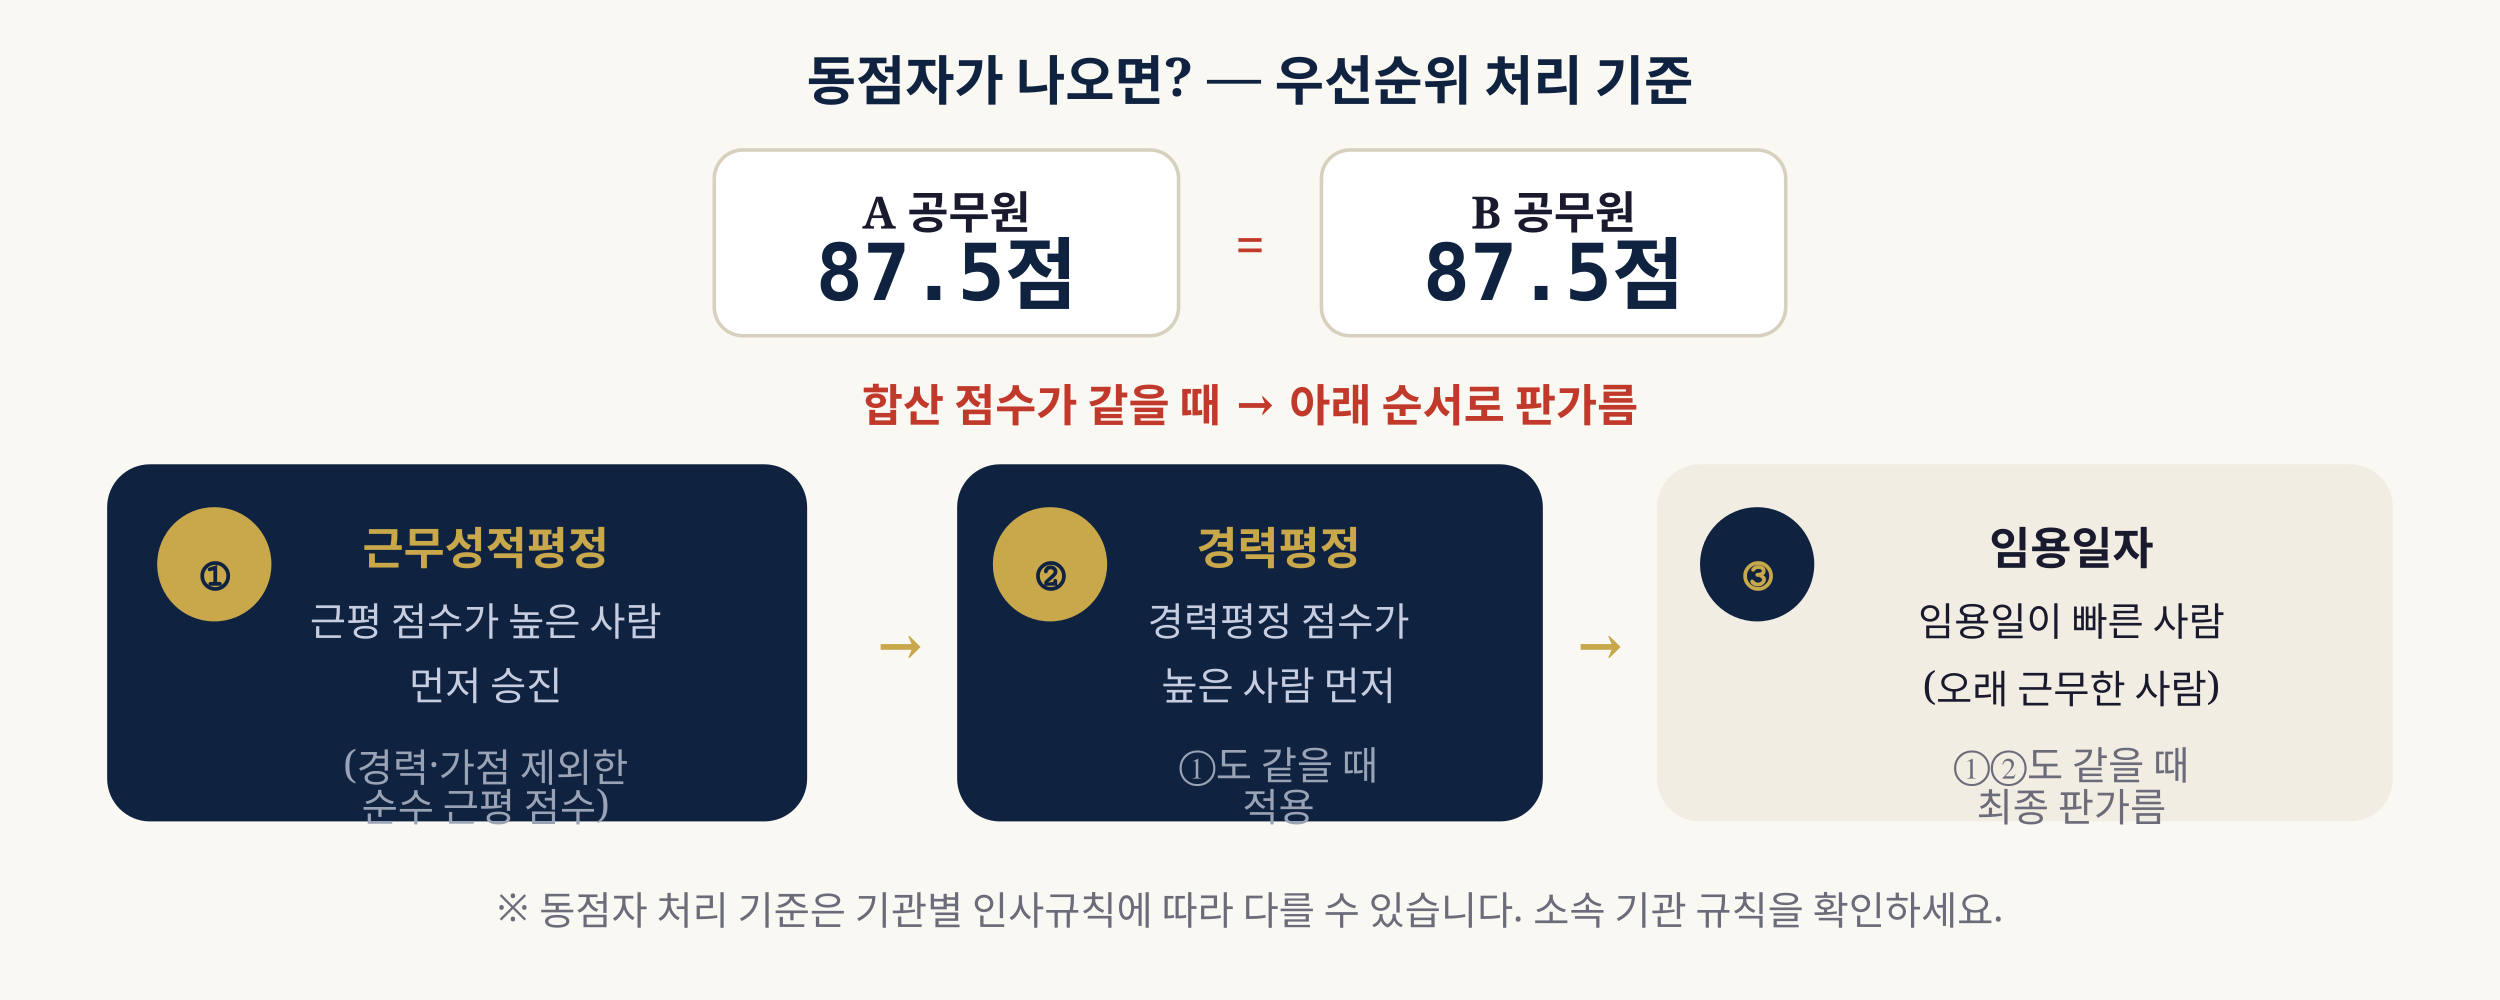
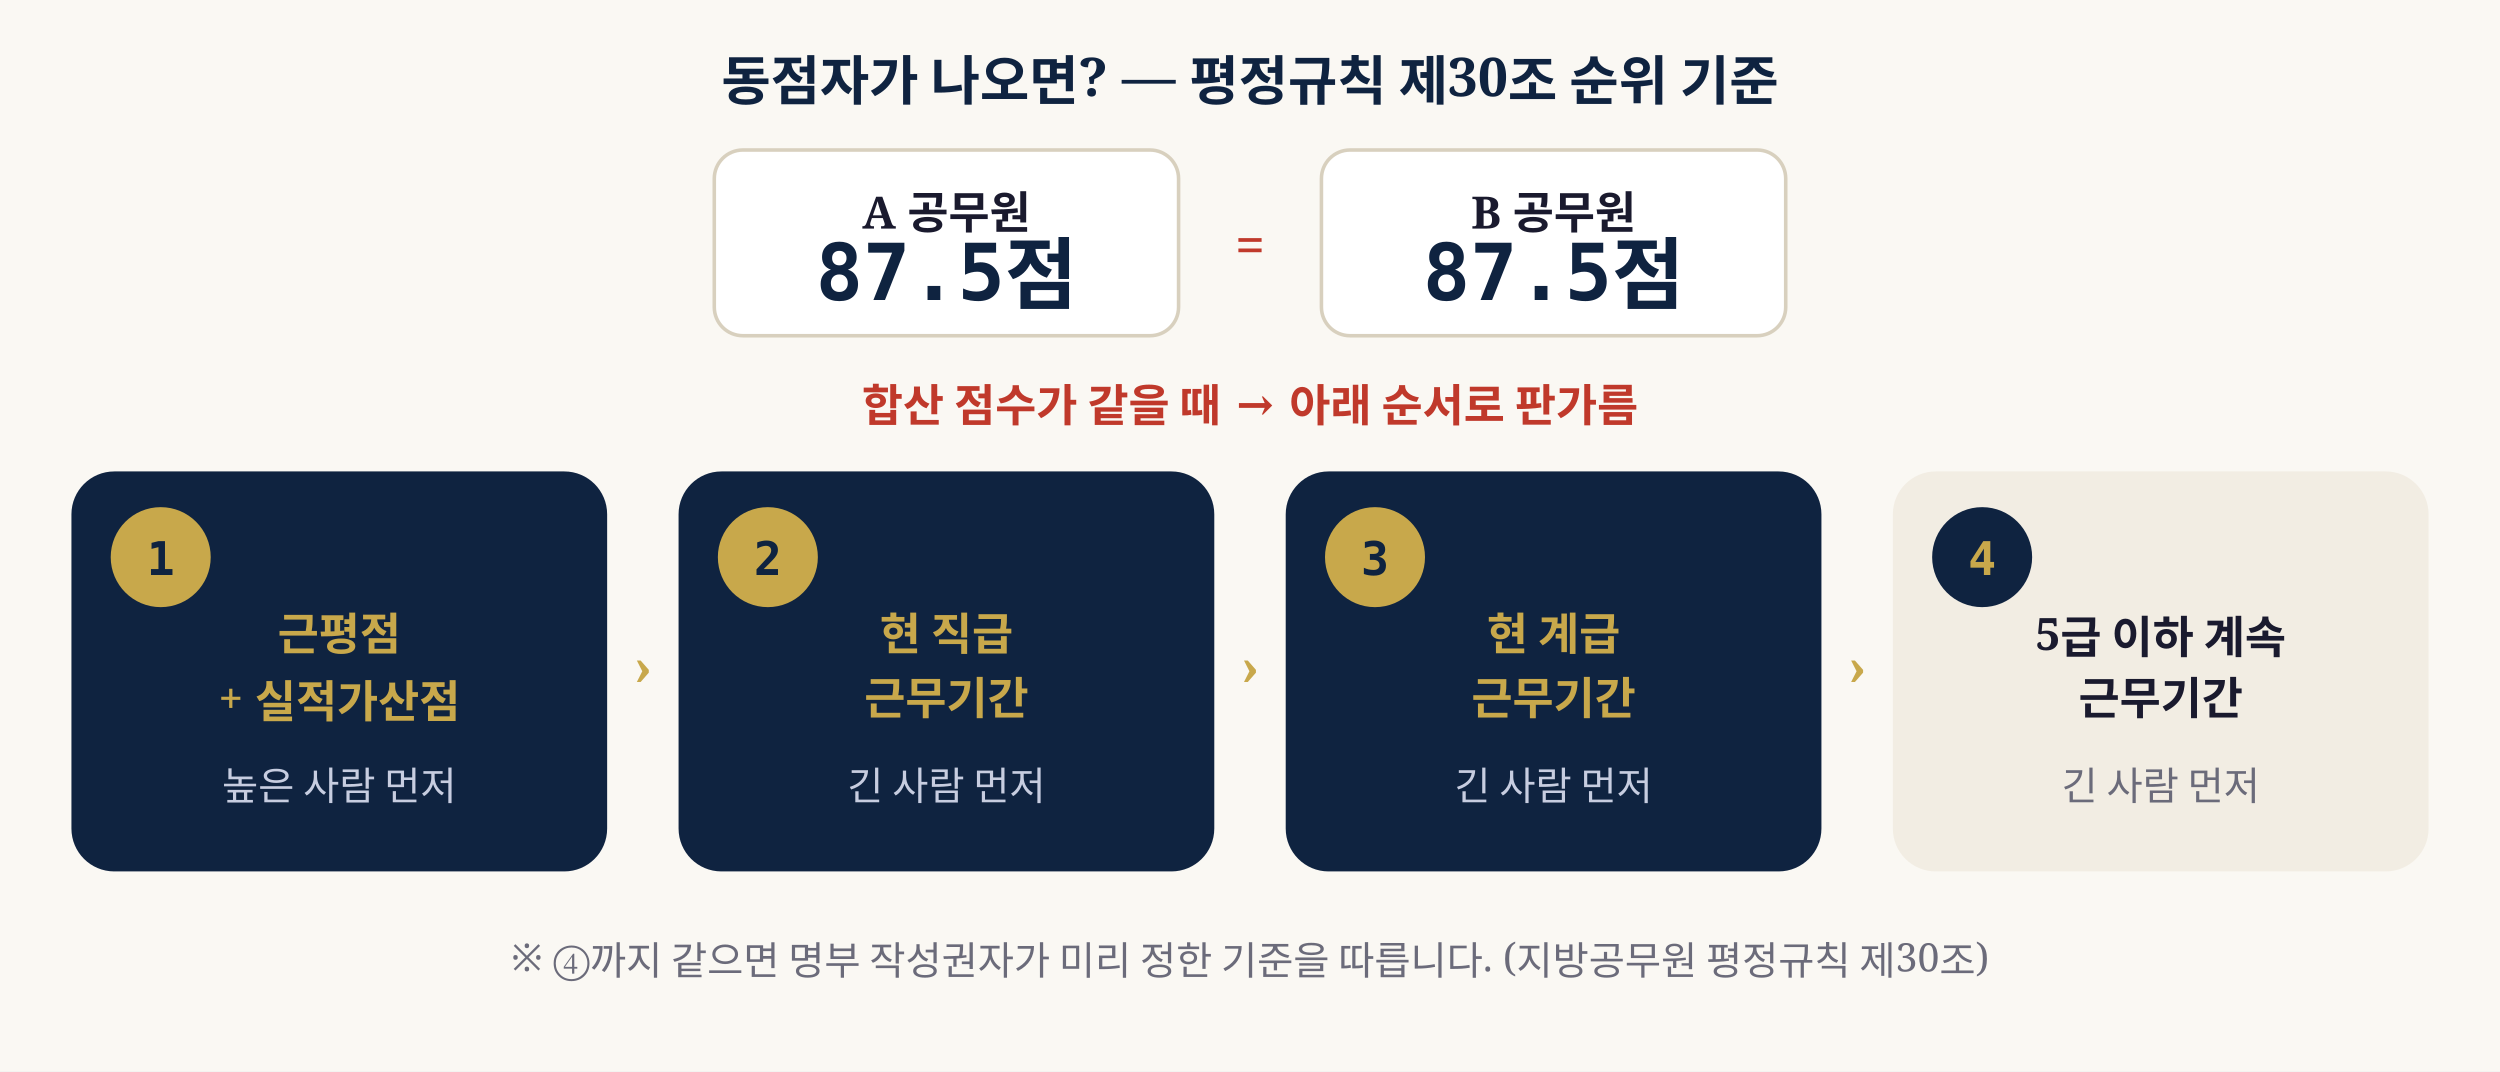
- <svg xmlns="http://www.w3.org/2000/svg" viewBox="0 0 700 280" role="img">
+ <svg xmlns="http://www.w3.org/2000/svg" viewBox="0 0 700 300" role="img">
  <defs>
    <style>
-     .navy{fill:#0f2340} .gold{fill:#c8a84b} .paper{fill:#f2ede3}
+     .navy{fill:#0f2340} .gold{fill:#c8a84b}
    .ink{fill:#1a1a2e} .muted{fill:#6b6b7a}
    .lbl{font-family:'Noto Serif KR',serif;font-size:15px;font-weight:700}
    .sub{font-family:'Noto Serif KR',serif;font-size:12.5px}
    .small{font-family:'Noto Serif KR',serif;font-size:11px}
    .mono{font-family:'DM Mono',monospace;font-size:22px;font-weight:700}
    .rank{font-family:'DM Mono',monospace;font-size:13px;font-weight:700}
  </style>
  </defs>
-   <rect width="700" height="280" fill="#faf8f3" />
-   <text x="350" y="28" text-anchor="middle" class="lbl navy">동점자가 나오면? — 우선순위 처리 기준</text>
+   <rect width="700" height="300" fill="#faf8f3" />
+   <text x="350" y="28" text-anchor="middle" class="lbl navy">동점자가 나오면? — 평정규칙 제30조 순위 기준</text>
  <rect x="200" y="42" width="130" height="52" rx="8" fill="#ffffff" stroke="#d8d0be" stroke-width="1" />
  <text x="265" y="64" text-anchor="middle" class="sub ink" font-weight="700">A 공무원</text>
  <text x="265" y="84" text-anchor="middle" class="mono navy">87.5점</text>
  <text x="350" y="74" text-anchor="middle" class="lbl" fill="#c0392b">=</text>
  <rect x="370" y="42" width="130" height="52" rx="8" fill="#ffffff" stroke="#d8d0be" stroke-width="1" />
  <text x="435" y="64" text-anchor="middle" class="sub ink" font-weight="700">B 공무원</text>
  <text x="435" y="84" text-anchor="middle" class="mono navy">87.5점</text>
  <text x="350" y="118" text-anchor="middle" class="sub" fill="#c0392b" font-weight="700">합산 점수가 같을 때 → 아래 순서로 판가름</text>
-   <rect x="30" y="130" width="196" height="100" rx="12" fill="#0f2340" />
-   <circle cx="60" cy="158" r="16" fill="#c8a84b" />
-   <text x="60" y="164" text-anchor="middle" class="rank navy">①</text>
-   <text x="136" y="158" text-anchor="middle" class="sub" fill="#c8a84b" font-weight="700">근무성적평정</text>
-   <text x="136" y="178" text-anchor="middle" class="small" fill="#c7cde0">근평 점수가 높은 사람</text>
-   <text x="136" y="196" text-anchor="middle" class="small" fill="#c7cde0">먼저 승진</text>
-   <text x="136" y="218" text-anchor="middle" class="small" fill="#9aa3b5">(경력·가점 제외한</text>
-   <text x="136" y="230" text-anchor="middle" class="small" fill="#9aa3b5">순수 근평 점수)</text>
-   <text x="252" y="186" text-anchor="middle" class="lbl gold">→</text>
-   <rect x="268" y="130" width="164" height="100" rx="12" fill="#0f2340" />
-   <circle cx="294" cy="158" r="16" fill="#c8a84b" />
-   <text x="294" y="164" text-anchor="middle" class="rank navy">②</text>
-   <text x="358" y="158" text-anchor="middle" class="sub" fill="#c8a84b" font-weight="700">경력평정</text>
-   <text x="358" y="178" text-anchor="middle" class="small" fill="#c7cde0">경력평정 점수가</text>
-   <text x="358" y="196" text-anchor="middle" class="small" fill="#c7cde0">높은 사람 먼저</text>
-   <text x="358" y="218" text-anchor="middle" class="small" fill="#9aa3b5">①도 같을 때</text>
-   <text x="358" y="230" text-anchor="middle" class="small" fill="#9aa3b5">적용</text>
-   <text x="448" y="186" text-anchor="middle" class="lbl gold">→</text>
-   <rect x="464" y="130" width="206" height="100" rx="12" fill="#f2ede3" />
-   <circle cx="492" cy="158" r="16" fill="#0f2340" />
-   <text x="492" y="164" text-anchor="middle" class="rank" fill="#c8a84b">③</text>
-   <text x="580" y="158" text-anchor="middle" class="sub ink" font-weight="700">임용일자</text>
-   <text x="580" y="178" text-anchor="middle" class="small ink">임용일이 빠른 사람</text>
-   <text x="580" y="196" text-anchor="middle" class="small ink">(오래 근무한 사람)</text>
-   <text x="580" y="218" text-anchor="middle" class="small muted">①②도 같을 때</text>
-   <text x="580" y="230" text-anchor="middle" class="small muted">최종 판가름</text>
-   <text x="350" y="258" text-anchor="middle" class="small muted">※ 동점자 처리 기준은 기관별 인사규칙에 따라 다를 수 있습니다. 소속 기관 규칙을 확인하세요.</text>
+   <rect x="20" y="132" width="150" height="112" rx="12" fill="#0f2340" />
+   <circle cx="45" cy="156" r="14" fill="#c8a84b" />
+   <text x="45" y="161" text-anchor="middle" class="rank navy">1</text>
+   <text x="95" y="182" text-anchor="middle" class="sub" fill="#c8a84b" font-weight="700">근평점</text>
+   <text x="95" y="200" text-anchor="middle" class="sub" fill="#c8a84b" font-weight="700">+ 실적가산점</text>
+   <text x="95" y="224" text-anchor="middle" class="small" fill="#c7cde0">높은 사람 먼저</text>
+   <text x="180" y="192" text-anchor="middle" class="lbl gold">›</text>
+   <rect x="190" y="132" width="150" height="112" rx="12" fill="#0f2340" />
+   <circle cx="215" cy="156" r="14" fill="#c8a84b" />
+   <text x="215" y="161" text-anchor="middle" class="rank navy">2</text>
+   <text x="265" y="182" text-anchor="middle" class="sub" fill="#c8a84b" font-weight="700">현 직급</text>
+   <text x="265" y="200" text-anchor="middle" class="sub" fill="#c8a84b" font-weight="700">근무기간</text>
+   <text x="265" y="224" text-anchor="middle" class="small" fill="#c7cde0">긴 사람 먼저</text>
+   <text x="350" y="192" text-anchor="middle" class="lbl gold">›</text>
+   <rect x="360" y="132" width="150" height="112" rx="12" fill="#0f2340" />
+   <circle cx="385" cy="156" r="14" fill="#c8a84b" />
+   <text x="385" y="161" text-anchor="middle" class="rank navy">3</text>
+   <text x="435" y="182" text-anchor="middle" class="sub" fill="#c8a84b" font-weight="700">현 계급</text>
+   <text x="435" y="200" text-anchor="middle" class="sub" fill="#c8a84b" font-weight="700">근무기간</text>
+   <text x="435" y="224" text-anchor="middle" class="small" fill="#c7cde0">긴 사람 먼저</text>
+   <text x="520" y="192" text-anchor="middle" class="lbl gold">›</text>
+   <rect x="530" y="132" width="150" height="112" rx="12" fill="#f2ede3" />
+   <circle cx="555" cy="156" r="14" fill="#0f2340" />
+   <text x="555" y="161" text-anchor="middle" class="rank" fill="#c8a84b">4</text>
+   <text x="605" y="182" text-anchor="middle" class="sub ink" font-weight="700">5급 이하 계속</text>
+   <text x="605" y="200" text-anchor="middle" class="sub ink" font-weight="700">근무기간</text>
+   <text x="605" y="224" text-anchor="middle" class="small muted">긴 사람 먼저</text>
+   <text x="350" y="272" text-anchor="middle" class="small muted">※ ④까지 같으면 명부 작성권자가 미리 정한 기준을 따릅니다. (지방공무원 평정규칙 제30조)</text>
</svg>
